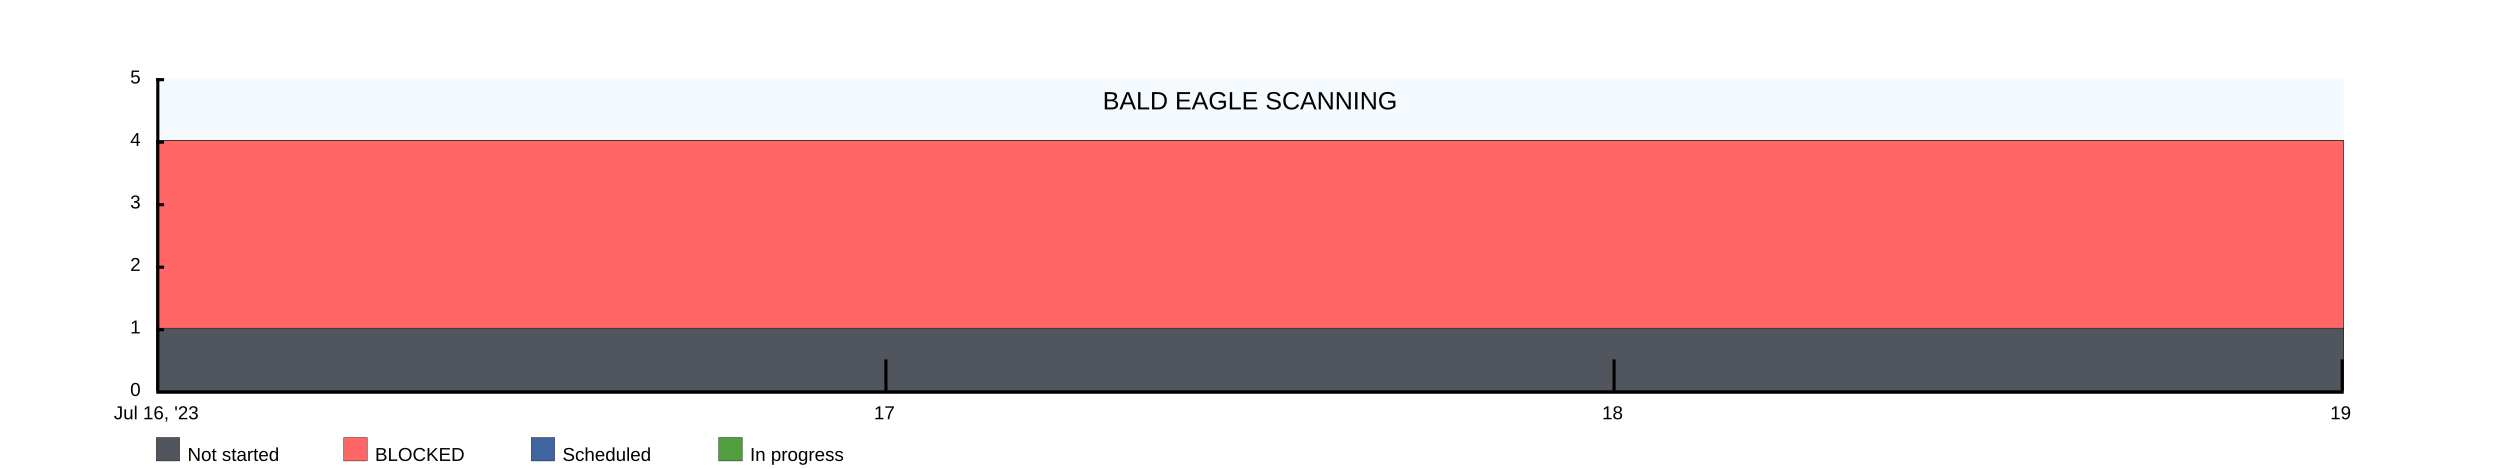
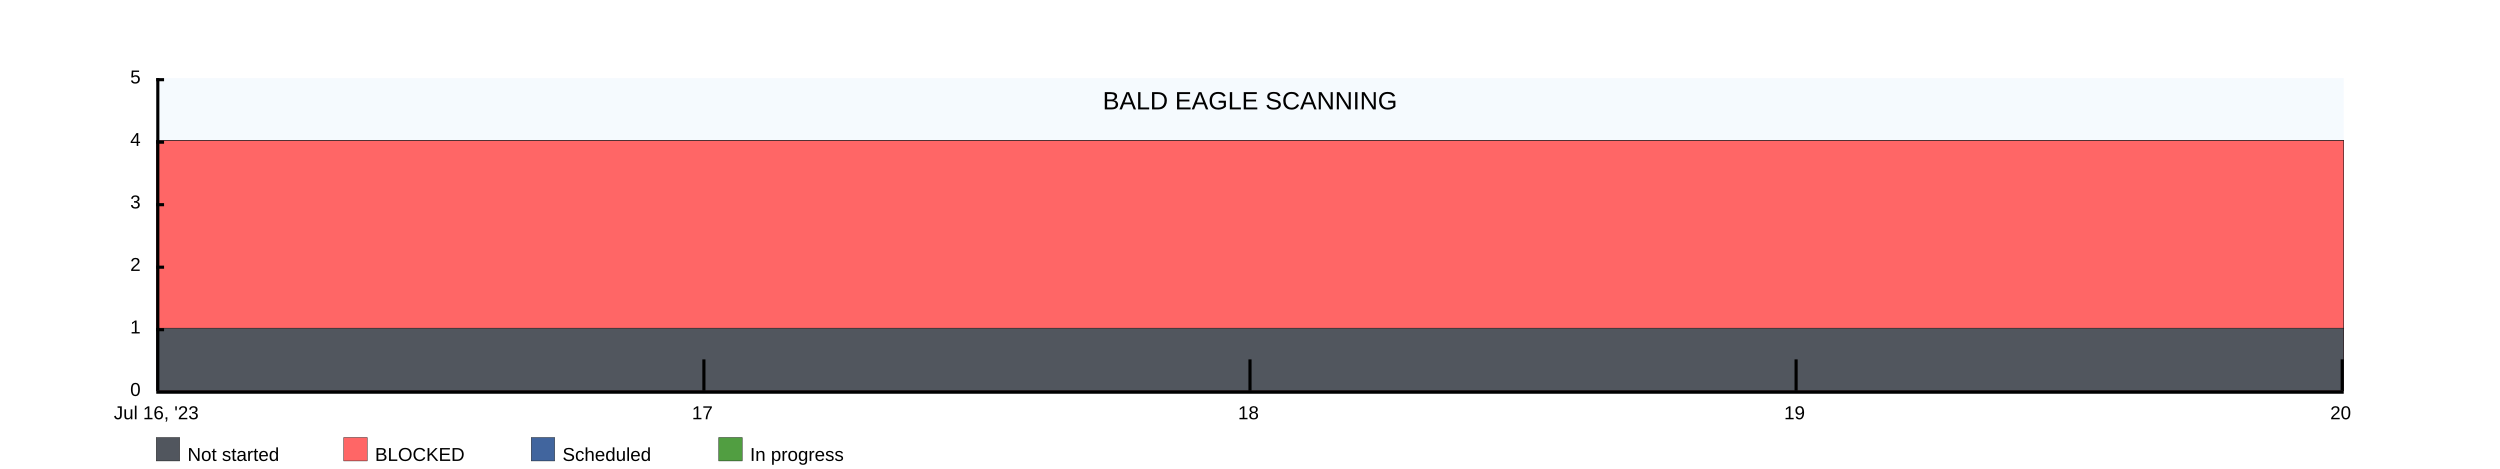
<svg xmlns="http://www.w3.org/2000/svg" width="1600" height="300">
  <rect x="100" y="50" width="1400" height="200" fill="rgba(221, 239, 250, .3)" />
  <clipPath id="theGraph">
    <rect x="100" y="50" width="1400" height="200" fill="black" />
  </clipPath>
  <rect x="100" y="280" width="15" height="15" fill="#51565E" stroke="black" stroke-width="0.25" />
  <text x="120" y="295" font-family="Arial" font-size="12" fill="black">Not started</text>
  <rect x="220" y="280" width="15" height="15" fill="#FF6666" stroke="black" stroke-width="0.25" />
  <text x="240" y="295" font-family="Arial" font-size="12" fill="black">BLOCKED</text>
  <rect x="340" y="280" width="15" height="15" fill="#41659E" stroke="black" stroke-width="0.25" />
  <text x="360" y="295" font-family="Arial" font-size="12" fill="black">Scheduled</text>
  <rect x="460" y="280" width="15" height="15" fill="#519E41" stroke="black" stroke-width="0.25" />
  <text x="480" y="295" font-family="Arial" font-size="12" fill="black">In progress</text>
-   <path d="M 100 90 M 100 90 C 100 90 566.667 90 566.667 90 C 566.667 90 1033.333 90 1033.333 90 C 1033.333 90 1500 90 1500 90 C 1500 90 1500 250 1500 250 C 1500 250 100 250 100 250 Z" fill="#519E41" stroke="black" stroke-width="0.25" />
-   <path d="M 100 90 M 100 90 C 100 90 566.667 90 566.667 90 C 566.667 90 1033.333 90 1033.333 90 C 1033.333 90 1500 90 1500 90 C 1500 90 1500 250 1500 250 C 1500 250 100 250 100 250 Z" fill="#41659E" stroke="black" stroke-width="0.25" />
-   <path d="M 100 90 M 100 90 C 100 90 566.667 90 566.667 90 C 566.667 90 1033.333 90 1033.333 90 C 1033.333 90 1500 90 1500 90 C 1500 90 1500 250 1500 250 C 1500 250 100 250 100 250 Z" fill="#FF6666" stroke="black" stroke-width="0.25" />
-   <path d="M 100 210 M 100 210 C 100 210 566.667 210 566.667 210 C 566.667 210 1033.333 210 1033.333 210 C 1033.333 210 1500 210 1500 210 C 1500 210 1500 250 1500 250 C 1500 250 100 250 100 250 Z" fill="#51565E" stroke="black" stroke-width="0.25" />
+   <path d="M 100 90 M 100 90 C 100 90 450 90 450 90 C 450 90 800 90 800 90 C 800 90 1150 90 1150 90 C 1150 90 1500 90 1500 90 C 1500 90 1500 250 1500 250 C 1500 250 100 250 100 250 Z" fill="#519E41" stroke="black" stroke-width="0.25" />
+   <path d="M 100 90 M 100 90 C 100 90 450 90 450 90 C 450 90 800 90 800 90 C 800 90 1150 90 1150 90 C 1150 90 1500 90 1500 90 C 1500 90 1500 250 1500 250 C 1500 250 100 250 100 250 Z" fill="#41659E" stroke="black" stroke-width="0.25" />
+   <path d="M 100 90 M 100 90 C 100 90 450 90 450 90 C 450 90 800 90 800 90 C 800 90 1150 90 1150 90 C 1150 90 1500 90 1500 90 C 1500 90 1500 250 1500 250 C 1500 250 100 250 100 250 Z" fill="#FF6666" stroke="black" stroke-width="0.25" />
+   <path d="M 100 210 M 100 210 C 100 210 450 210 450 210 C 450 210 800 210 800 210 C 800 210 1150 210 1150 210 C 1150 210 1500 210 1500 210 C 1500 210 1500 250 1500 250 C 1500 250 100 250 100 250 Z" fill="#51565E" stroke="black" stroke-width="0.25" />
  <text x="800" y="70" font-family="Arial" font-size="16" fill="black" text-anchor="middle" alignment-baseline="middle">BALD EAGLE SCANNING</text>
  <rect x="100" y="250" width="1400" height="2" fill="black" />
  <rect x="100" y="50" width="5" height="2" fill="black" />
  <rect x="100" y="90" width="5" height="2" fill="black" />
  <rect x="100" y="130" width="5" height="2" fill="black" />
  <rect x="100" y="170" width="5" height="2" fill="black" />
  <rect x="100" y="210" width="5" height="2" fill="black" />
  <text x="90" y="50" font-family="Arial" font-size="12" fill="black" text-anchor="end" dominant-baseline="middle">5</text>
  <text x="90" y="90" font-family="Arial" font-size="12" fill="black" text-anchor="end" dominant-baseline="middle">4</text>
  <text x="90" y="130" font-family="Arial" font-size="12" fill="black" text-anchor="end" dominant-baseline="middle">3</text>
  <text x="90" y="170" font-family="Arial" font-size="12" fill="black" text-anchor="end" dominant-baseline="middle">2</text>
  <text x="90" y="210" font-family="Arial" font-size="12" fill="black" text-anchor="end" dominant-baseline="middle">1</text>
  <text x="90" y="250" font-family="Arial" font-size="12" fill="black" text-anchor="end" dominant-baseline="middle">0</text>
  <text x="100" y="260" font-family="Arial" fill="black" text-anchor="middle" dominant-baseline="hanging">Jul 16, '23</text>
-   <text x="566" y="260" font-family="Arial" fill="black" text-anchor="middle" dominant-baseline="hanging">17</text>
-   <text x="1032" y="260" font-family="Arial" fill="black" text-anchor="middle" dominant-baseline="hanging">18</text>
-   <text x="1498" y="260" font-family="Arial" fill="black" text-anchor="middle" dominant-baseline="hanging">19</text>
+   <text x="449.5" y="260" font-family="Arial" fill="black" text-anchor="middle" dominant-baseline="hanging">17</text>
+   <text x="799" y="260" font-family="Arial" fill="black" text-anchor="middle" dominant-baseline="hanging">18</text>
+   <text x="1148.5" y="260" font-family="Arial" fill="black" text-anchor="middle" dominant-baseline="hanging">19</text>
+   <text x="1498" y="260" font-family="Arial" fill="black" text-anchor="middle" dominant-baseline="hanging">20</text>
  <rect x="100" y="50" width="2" height="200" fill="black" />
-   <rect x="566" y="230" width="2" height="20" fill="black" />
-   <rect x="1032" y="230" width="2" height="20" fill="black" />
+   <rect x="449.5" y="230" width="2" height="20" fill="black" />
+   <rect x="799" y="230" width="2" height="20" fill="black" />
+   <rect x="1148.5" y="230" width="2" height="20" fill="black" />
  <rect x="1498" y="230" width="2" height="20" fill="black" />
</svg>
